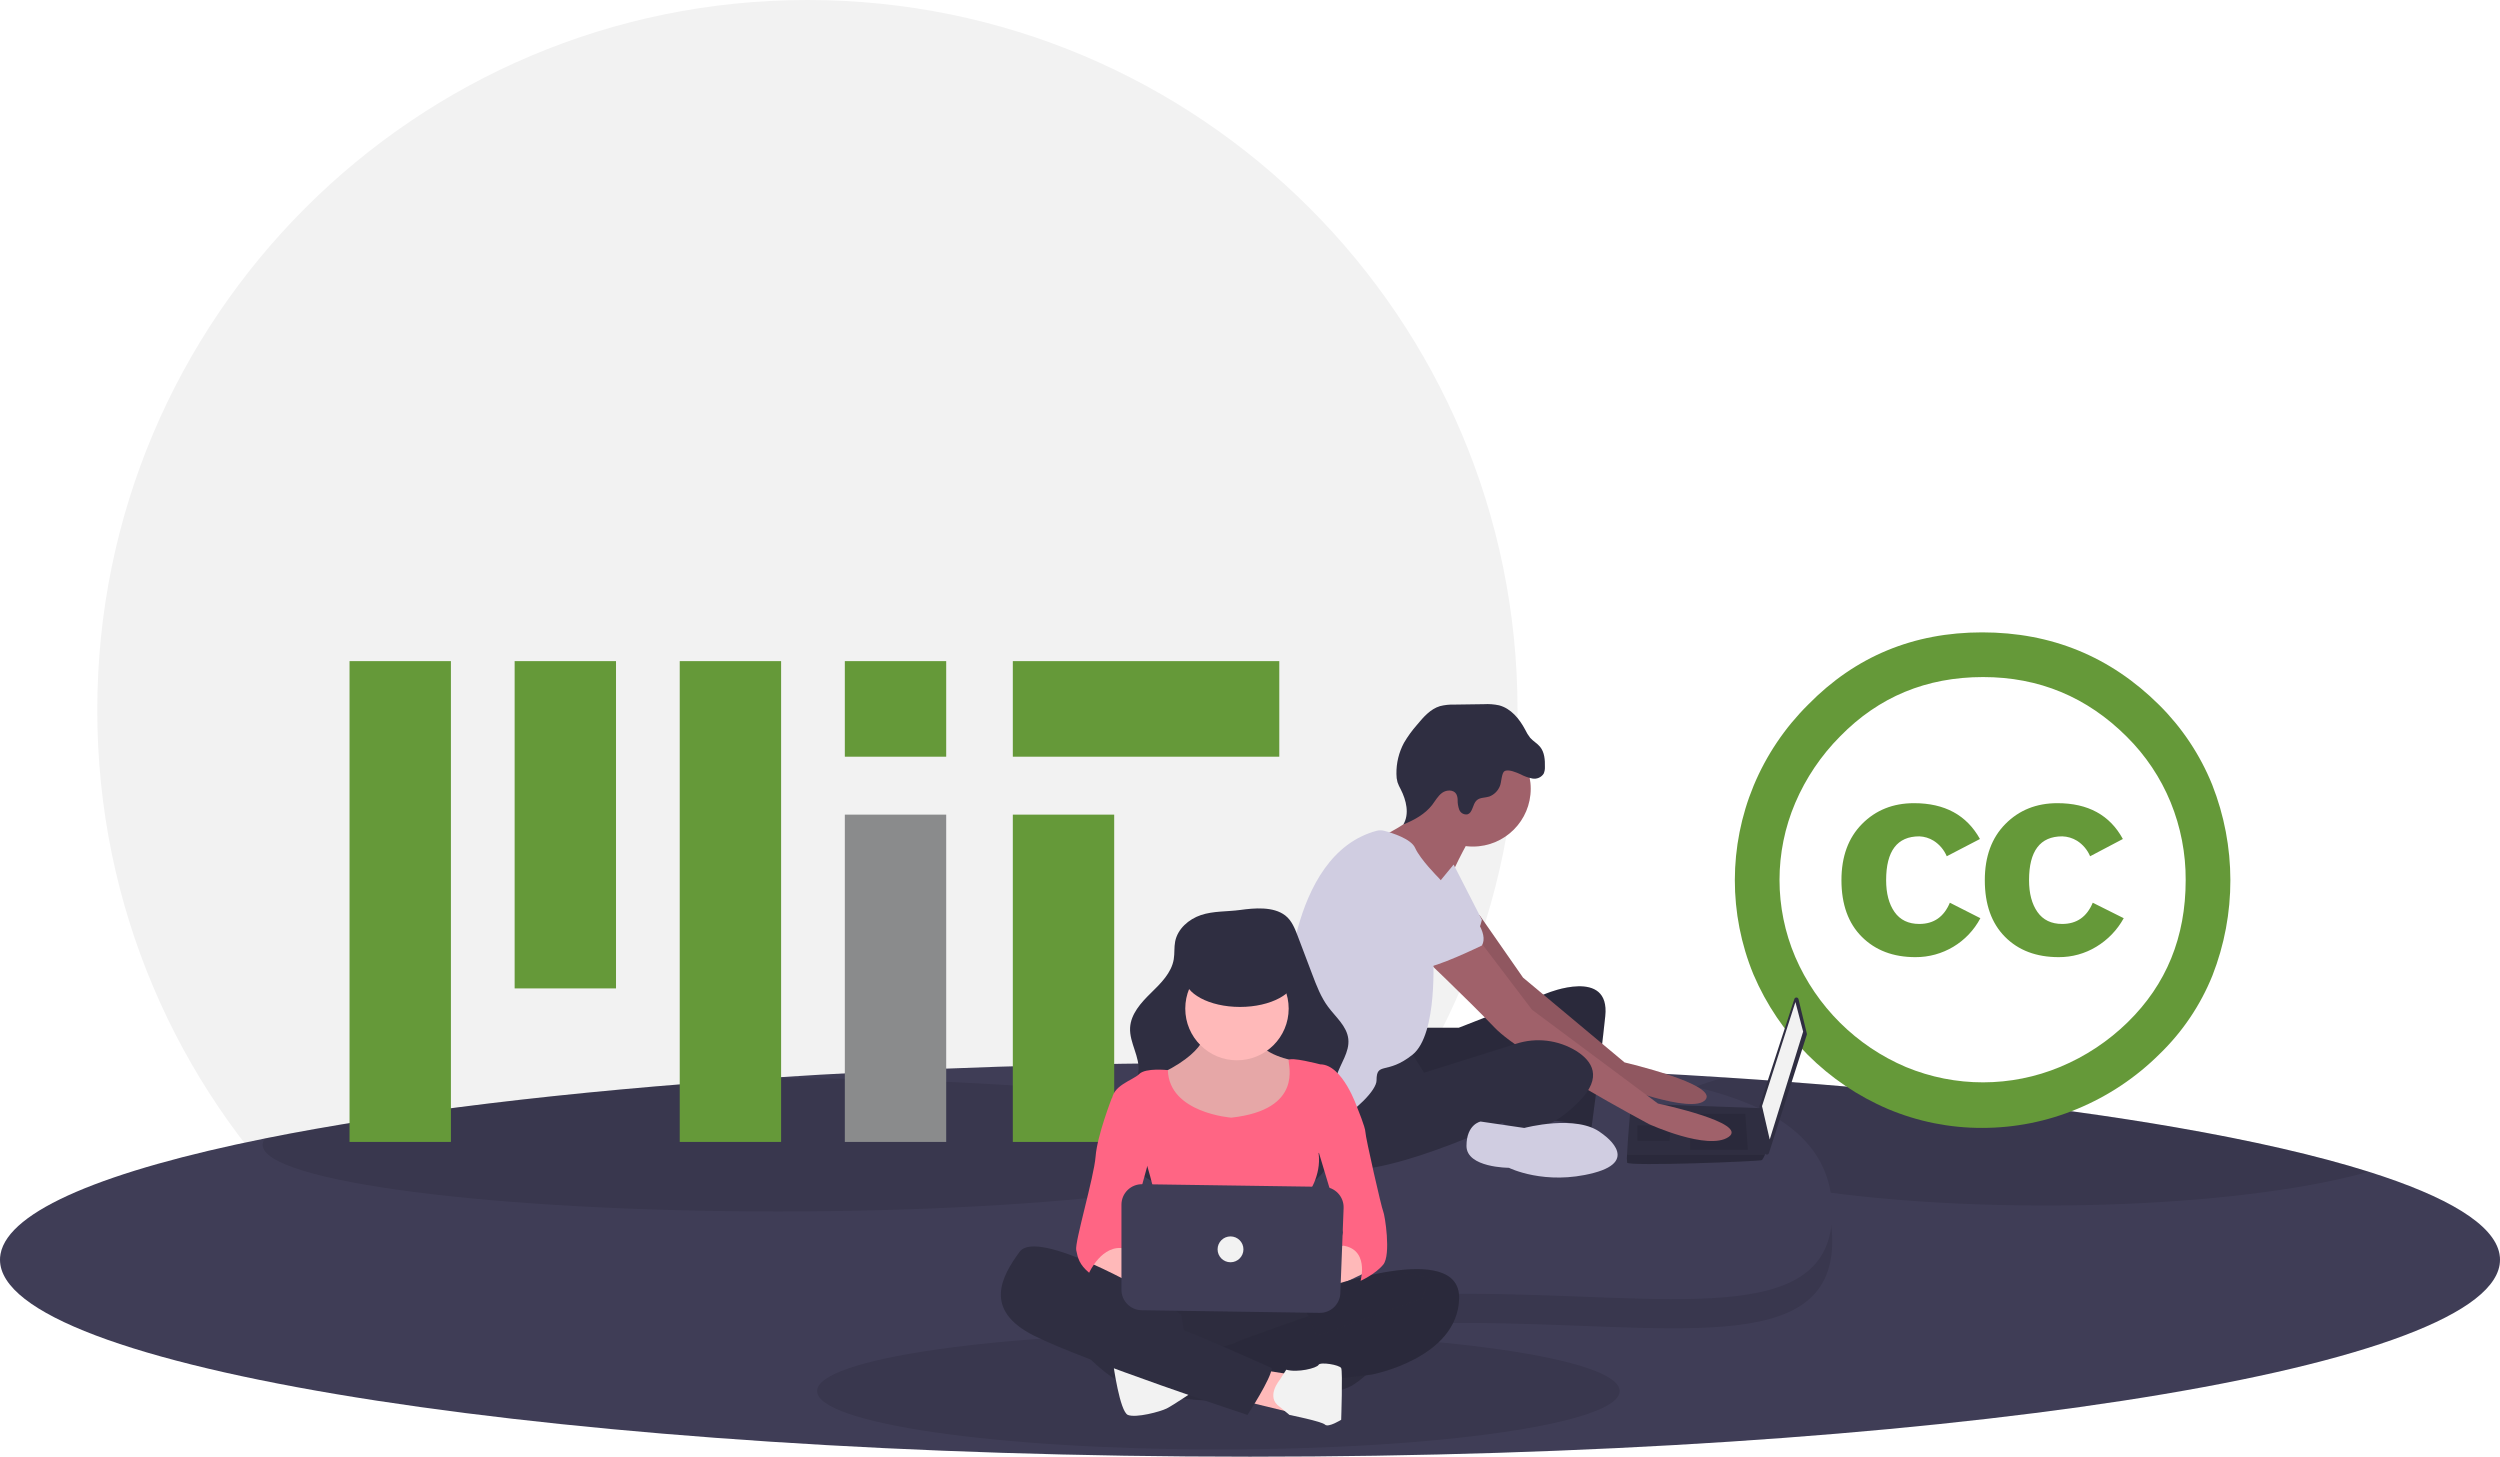
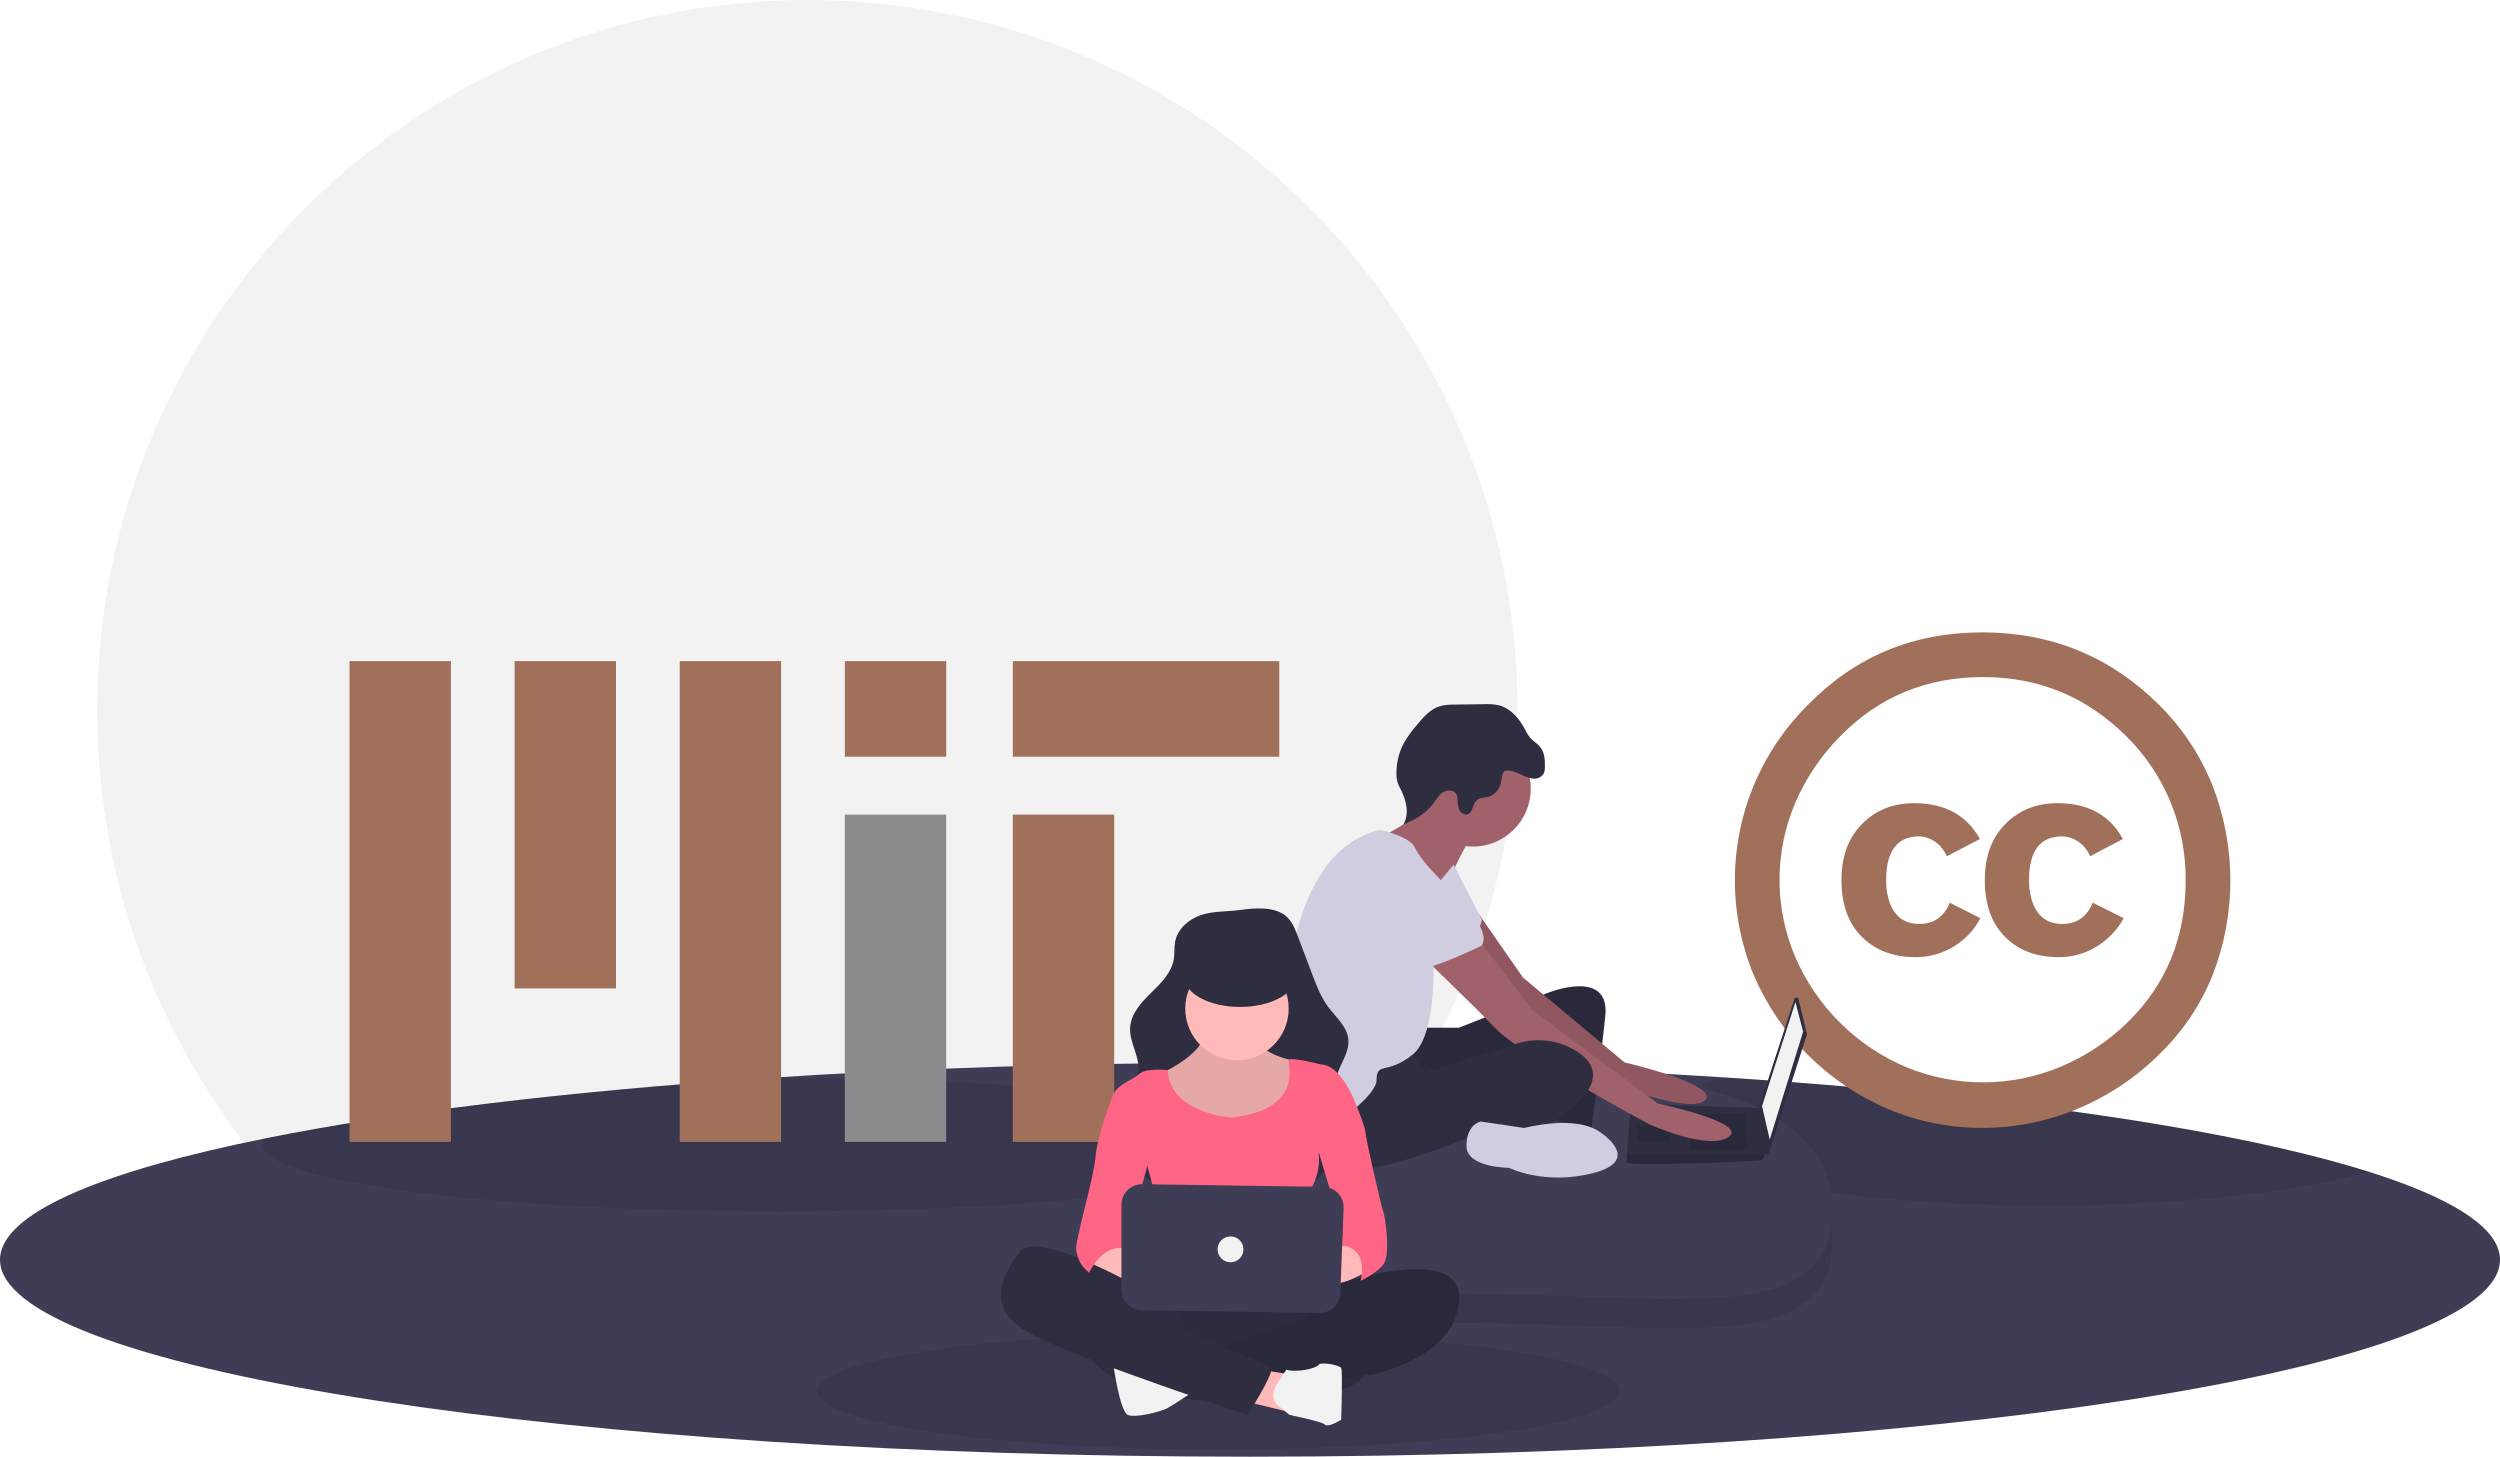
<svg xmlns="http://www.w3.org/2000/svg" id="a58ef234-55dd-4456-b368-278f056cc5c7" data-name="Layer 1" width="1028" height="598.997" viewBox="0 0 1028 598.997">
  <circle cx="332.005" cy="292.004" r="292.004" fill="#f2f2f2" />
  <path d="M1114,668.499a13.69,13.69,0,0,1-.17,2.12c-7.14,43.76-234.46,78.88-513.83,78.88s-506.69-35.12-513.83-78.88a13.675,13.675,0,0,1-.17-2.12c0-.2,0-.41.02-.61,0-.11.01-.21.01-.32a.489.489,0,0,0,.01-.12c.04-.45.1-.88.18-1.32,3.26-17.89,43.35-34.33,108.74-47.5,53.48-10.77,123.89-19.36,204.93-24.76,61.5-4.1,129.12-6.37,200.11-6.37,57.12,0,112.06,1.47,163.38,4.17h.02q16.11.855,31.74,1.87c71.33,4.62,134.63,11.69,185.63,20.54,31.37,5.45,58.1,11.58,79.19,18.22h.01c32.46,10.23,51.6,21.7,53.81,33.83.08.44.14.87.18,1.32a.487.487,0,0,0,.01.12c0,.11.01.21.01.32C1114,668.089,1114,668.299,1114,668.499Z" transform="translate(-86 -150.5013)" fill="#3f3d56" />
  <ellipse cx="501" cy="571.997" rx="165" ry="24" opacity="0.1" />
  <path d="M1059.96,632.299c-5.77,1.65-12.27,3.18-19.4,4.58-29.36,5.78-69.42,9.33-113.53,9.33-49.28,0-93.45-4.43-123.38-11.44-24.84-5.82-39.88-13.39-39.88-21.7,0-7.3,11.64-14.06,31.37-19.53,71.33,4.62,134.63,11.69,185.63,20.54C1012.14,619.529,1038.87,625.659,1059.96,632.299Z" transform="translate(-86 -150.5013)" opacity="0.1" />
  <path d="M618,621.249c0,15.13-94.92,27.4-212,27.4s-212-12.27-212-27.4a4.372,4.372,0,0,1,.96-2.62c53.48-10.77,123.89-19.36,204.93-24.76q3.045-.015,6.11-.01C523.08,593.859,618,606.119,618,621.249Z" transform="translate(-86 -150.5013)" opacity="0.1" />
-   <rect x="416.472" y="334.975" width="41.685" height="134.584" fill="#659939" />
-   <rect x="279.506" y="271.851" width="41.685" height="197.708" fill="#659939" />
-   <rect x="143.73" y="271.851" width="41.685" height="197.708" fill="#659939" />
-   <rect x="211.618" y="271.851" width="41.685" height="134.584" fill="#659939" />
-   <rect x="347.393" y="271.851" width="41.685" height="39.303" fill="#659939" />
+   <rect x="416.472" y="334.975" width="41.685" height="134.584" fill="#a0705b" />
+   <rect x="279.506" y="271.851" width="41.685" height="197.708" fill="#a0705b" />
+   <rect x="143.73" y="271.851" width="41.685" height="197.708" fill="#a0705b" />
+   <rect x="211.618" y="271.851" width="41.685" height="134.584" fill="#a0705b" />
+   <rect x="347.393" y="271.851" width="41.685" height="39.303" fill="#a0705b" />
  <rect x="347.393" y="334.975" width="41.685" height="134.584" fill="#8a8b8c" />
-   <rect x="416.472" y="271.851" width="109.573" height="39.303" fill="#659939" />
-   <path d="M901.062,410.53q42.748,0,72.774,29.839A97.983,97.983,0,0,1,995.668,473.208a107.346,107.346,0,0,1,.096,78.409,93.533,93.533,0,0,1-21.739,32.294,104.704,104.704,0,0,1-33.841,22.561,101.425,101.425,0,0,1-39.114,7.823,99.015,99.015,0,0,1-38.662-7.734A104.845,104.845,0,0,1,807.007,551.165a101.764,101.764,0,0,1,.089-77.594A102.307,102.307,0,0,1,829.565,440.185Q858.674,410.537,901.062,410.53Zm.369,18.377q-34.93,0-58.768,24.379A87.595,87.595,0,0,0,824.197,480.668a80.789,80.789,0,0,0,0,63.311,86.249,86.249,0,0,0,45.577,45.31,82.687,82.687,0,0,0,63.41-.089,87.995,87.995,0,0,0,27.741-18.374q23.831-23.287,23.828-58.405a83.659,83.659,0,0,0-6.186-32.02,81.465,81.465,0,0,0-18.002-26.929Q935.989,428.909,901.431,428.908Zm-1.277,66.591-13.649,7.097a14.006,14.006,0,0,0-5.365-6.368,12.087,12.087,0,0,0-5.916-1.818q-13.64,0-13.646,18.011,0,8.186,3.454,13.095,3.458,4.914,10.192,4.916,8.916,0,12.557-8.733l12.551,6.368a29.99,29.99,0,0,1-26.745,16.012q-13.644,0-22.016-8.37-8.367-8.367-8.367-23.284,0-14.557,8.46-23.105,8.458-8.549,21.38-8.552Q891.97,480.757,900.155,495.498Zm58.765,0-13.465,7.097a13.992,13.992,0,0,0-5.368-6.368,12.373,12.373,0,0,0-6.094-1.818q-13.644,0-13.649,18.011,0,8.186,3.458,13.095,3.453,4.914,10.192,4.916,8.907,0,12.548-8.733l12.735,6.368a31.277,31.277,0,0,1-11.274,11.736,29.398,29.398,0,0,1-15.464,4.276q-13.831,0-22.099-8.37-8.291-8.367-8.284-23.284,0-14.557,8.463-23.105,8.453-8.549,21.373-8.552Q950.912,480.757,958.919,495.498Z" transform="translate(-86 -150.5013)" fill="#659939" />
+   <rect x="416.472" y="271.851" width="109.573" height="39.303" fill="#a0705b" />
+   <path d="M901.062,410.53q42.748,0,72.774,29.839A97.983,97.983,0,0,1,995.668,473.208a107.346,107.346,0,0,1,.096,78.409,93.533,93.533,0,0,1-21.739,32.294,104.704,104.704,0,0,1-33.841,22.561,101.425,101.425,0,0,1-39.114,7.823,99.015,99.015,0,0,1-38.662-7.734A104.845,104.845,0,0,1,807.007,551.165a101.764,101.764,0,0,1,.089-77.594A102.307,102.307,0,0,1,829.565,440.185Q858.674,410.537,901.062,410.53Zm.369,18.377q-34.93,0-58.768,24.379A87.595,87.595,0,0,0,824.197,480.668a80.789,80.789,0,0,0,0,63.311,86.249,86.249,0,0,0,45.577,45.31,82.687,82.687,0,0,0,63.41-.089,87.995,87.995,0,0,0,27.741-18.374q23.831-23.287,23.828-58.405a83.659,83.659,0,0,0-6.186-32.02,81.465,81.465,0,0,0-18.002-26.929Q935.989,428.909,901.431,428.908Zm-1.277,66.591-13.649,7.097a14.006,14.006,0,0,0-5.365-6.368,12.087,12.087,0,0,0-5.916-1.818q-13.64,0-13.646,18.011,0,8.186,3.454,13.095,3.458,4.914,10.192,4.916,8.916,0,12.557-8.733l12.551,6.368a29.99,29.99,0,0,1-26.745,16.012q-13.644,0-22.016-8.37-8.367-8.367-8.367-23.284,0-14.557,8.46-23.105,8.458-8.549,21.38-8.552Q891.97,480.757,900.155,495.498Zm58.765,0-13.465,7.097a13.992,13.992,0,0,0-5.368-6.368,12.373,12.373,0,0,0-6.094-1.818q-13.644,0-13.649,18.011,0,8.186,3.458,13.095,3.453,4.914,10.192,4.916,8.907,0,12.548-8.733l12.735,6.368a31.277,31.277,0,0,1-11.274,11.736,29.398,29.398,0,0,1-15.464,4.276q-13.831,0-22.099-8.37-8.291-8.367-8.284-23.284,0-14.557,8.463-23.105,8.453-8.549,21.373-8.552Q950.912,480.757,958.919,495.498Z" transform="translate(-86 -150.5013)" fill="#a0705b" />
  <path d="M839.417,660.837c0,48.737-67.934,33.663-151.113,33.663s-150.104,15.075-150.104-33.663,67.925-59.337,151.104-59.337S839.417,612.099,839.417,660.837Z" transform="translate(-86 -150.5013)" opacity="0.1" />
  <path d="M839.417,648.837c0,48.737-67.934,33.663-151.113,33.663s-150.104,15.075-150.104-33.663,67.925-59.337,151.104-59.337S839.417,600.099,839.417,648.837Z" transform="translate(-86 -150.5013)" fill="#3f3d56" />
  <path d="M825.542,561.343l3.434,14.164a.885.885,0,0,1-.017.478l-15.575,48.673a.885.885,0,0,1-1.722-.17l-2.155-18.961a.885.885,0,0,1,.038-.374l14.297-43.876A.885.885,0,0,1,825.542,561.343Z" transform="translate(-86 -150.5013)" fill="#2f2e41" />
  <polygon points="738.278 412.038 741.449 424.19 727.711 468.572 724.541 454.835 738.278 412.038" fill="#f2f2f2" />
  <path d="M755.064,628.584c.528,1.585,54.949-.528,55.477-1.057a11.469,11.469,0,0,0,1.162-2.113c.497-1.057.951-2.113.951-2.113l-2.113-17.108L756.649,604.279s-1.347,14.498-1.622,21.134A15.853,15.853,0,0,0,755.064,628.584Z" transform="translate(-86 -150.5013)" fill="#2f2e41" />
  <polygon points="717.673 458.005 718.729 472.799 694.953 472.799 694.953 458.005 717.673 458.005" opacity="0.1" />
  <polygon points="687.028 462.76 687.17 462.732 686.5 469.1 673.291 469.1 673.291 462.76 687.028 462.76" opacity="0.1" />
  <path d="M755.064,628.584c.528,1.585,54.949-.528,55.477-1.057a11.469,11.469,0,0,0,1.162-2.113H755.027A15.853,15.853,0,0,0,755.064,628.584Z" transform="translate(-86 -150.5013)" opacity="0.1" />
  <path d="M671.055,573.106h14.794l36.457-14.266s25.889-10.567,23.776,9.51S740.27,615.375,740.27,615.375s-11.624-5.284-17.964-3.698-2.113-32.23-2.113-32.23-51.779,24.833-56.534,21.663-5.812-25.361-5.812-25.361Z" transform="translate(-86 -150.5013)" fill="#2f2e41" />
  <path d="M671.055,573.106h14.794l36.457-14.266s25.889-10.567,23.776,9.51S740.27,615.375,740.27,615.375s-11.624-5.284-17.964-3.698-2.113-32.23-2.113-32.23-51.779,24.833-56.534,21.663-5.812-25.361-5.812-25.361Z" transform="translate(-86 -150.5013)" opacity="0.1" />
  <path d="M694.363,526.777l17.904,25.723,41.74,34.871s38.57,8.982,33.286,15.322-37.513-6.34-37.513-6.34S701.7,561.483,700.115,558.841s-19.021-27.474-19.021-27.474Z" transform="translate(-86 -150.5013)" fill="#a0616a" />
  <path d="M694.363,526.777l17.904,25.723,41.74,34.871s38.57,8.982,33.286,15.322-37.513-6.34-37.513-6.34S701.7,561.483,700.115,558.841s-19.021-27.474-19.021-27.474Z" transform="translate(-86 -150.5013)" opacity="0.1" />
  <circle cx="605.661" cy="324.331" r="23.776" fill="#a0616a" />
  <path d="M690.076,495.967s-7.925,13.737-9.51,21.134-23.776-14.794-23.776-14.794l-2.906-7.661s20.87-9.775,19.285-17.7S690.076,495.967,690.076,495.967Z" transform="translate(-86 -150.5013)" fill="#a0616a" />
  <path d="M683.736,506.005l11.624,22.719s-2.642,11.095-6.869,12.152-22.191-13.737-22.191-13.737Z" transform="translate(-86 -150.5013)" fill="#d0cde1" />
  <path d="M694.303,537.178l21.663,28.531,51.779,38.57s37.513,7.925,29.06,13.737-32.758-5.284-32.758-5.284-52.307-28.003-63.403-39.627-31.701-31.173-31.701-31.173Z" transform="translate(-86 -150.5013)" fill="#a0616a" />
  <path d="M665.244,581.56l6.34,10.039,37.839-11.905a29.751,29.751,0,0,1,24.771,2.989c6.604,4.161,10.831,10.765,1.321,20.54-19.021,19.549-31.701,8.982-31.701,8.982s-63.931,30.116-74.498,15.322-11.095-22.191-11.095-22.191S658.903,579.975,665.244,581.56Z" transform="translate(-86 -150.5013)" fill="#2f2e41" />
  <path d="M744.497,616.432s16.907,11.095-3.17,16.379-34.871-2.113-34.871-2.113-17.436,0-17.436-8.982,5.812-10.039,5.812-10.039l17.964,2.642S734.458,608.506,744.497,616.432Z" transform="translate(-86 -150.5013)" fill="#d0cde1" />
  <path d="M711.166,468.851a17.728,17.728,0,0,0,4.982,1.785,4.548,4.548,0,0,0,4.595-1.969,6.181,6.181,0,0,0,.522-2.795c.064-2.901-.146-6.038-1.985-8.283-1.17-1.429-2.878-2.33-4.089-3.724a17.598,17.598,0,0,1-2.067-3.378c-2.356-4.424-5.843-8.676-10.69-9.951a23.183,23.183,0,0,0-6.24-.477l-12.206.172a21.251,21.251,0,0,0-5.872.632c-3.929,1.188-6.789,4.492-9.409,7.651a47.851,47.851,0,0,0-5.396,7.448,26.133,26.133,0,0,0-3.098,12.804,11.98,11.98,0,0,0,.439,3.388,18.801,18.801,0,0,0,1.332,2.925c2.289,4.496,3.648,10.112,1.07,14.449,4.478-1.829,8.909-4.228,11.863-8.058,1.321-1.714,2.358-3.72,4.119-4.977s4.631-1.367,5.761.479a5.163,5.163,0,0,1,.583,2.418,11.084,11.084,0,0,0,.668,4.081,3.058,3.058,0,0,0,3.322,1.896c2.3-.648,2.08-4.179,3.852-5.782,1.346-1.218,3.422-.985,5.15-1.538a7.643,7.643,0,0,0,4.387-4.321c.655-1.468.645-5.31,1.884-6.105C706.194,466.625,709.726,468.21,711.166,468.851Z" transform="translate(-86 -150.5013)" fill="#2f2e41" />
  <path d="M651.996,492.139a6.271,6.271,0,0,1,3.264.008c3.392.911,10.995,3.321,12.625,6.989,2.113,4.755,9.51,12.152,9.51,12.152s10.039,10.039,7.925,16.907-10.039,14.794-10.039,14.794,2.113,32.758-8.454,41.212-14.794,2.642-14.794,10.567-32.758,32.758-39.098,17.436c0,0,3.17-28.531,2.113-38.57C614.008,563.741,615.533,502.011,651.996,492.139Z" transform="translate(-86 -150.5013)" fill="#d0cde1" />
  <path d="M668.942,505.477s32.23,23.776,26.418,33.815c0,0-19.549,9.51-23.776,8.982s-20.606-19.021-24.833-20.606S640.411,497.552,668.942,505.477Z" transform="translate(-86 -150.5013)" fill="#d0cde1" />
  <path d="M579.811,526.783c-5.013,1.693-9.554,5.652-10.58,10.843-.476,2.406-.184,4.907-.585,7.327-.929,5.612-5.334,9.897-9.396,13.878s-8.258,8.606-8.555,14.286c-.325,6.22,4.186,12.047,3.406,18.226-.907,7.179-8.489,11.831-10.364,18.82-1.252,4.667.282,9.694,2.805,13.815,4.809,7.852,13.028,13.183,21.781,16.041s18.075,3.459,27.282,3.556c11.211.117,23.383-.845,31.806-8.244a25.48,25.48,0,0,0,8.459-16.588c.8-8.571-2.777-17.426-.31-25.673,1.553-5.19,5.447-9.93,4.866-15.316-.568-5.266-5.168-8.999-8.323-13.253-2.946-3.972-4.734-8.663-6.486-13.288l-5.995-15.824c-1.178-3.111-2.473-6.382-5.099-8.424-4.917-3.822-12.822-3.071-18.572-2.283C590.619,525.412,584.94,525.051,579.811,526.783Z" transform="translate(-86 -150.5013)" fill="#2f2e41" />
  <path d="M581.688,572.877s2.657,8.637-17.274,18.602,1.993,20.595,1.993,20.595l23.253,5.315s23.917-3.322,26.575-7.308,7.308-17.274,5.979-19.267a31.061,31.061,0,0,0-3.322-3.986s-15.945-2.657-15.281-9.966S581.688,572.877,581.688,572.877Z" transform="translate(-86 -150.5013)" fill="#ffb9b9" />
  <path d="M581.688,572.877s2.657,8.637-17.274,18.602,1.993,20.595,1.993,20.595l23.253,5.315s23.917-3.322,26.575-7.308,7.308-17.274,5.979-19.267a31.061,31.061,0,0,0-3.322-3.986s-15.945-2.657-15.281-9.966S581.688,572.877,581.688,572.877Z" transform="translate(-86 -150.5013)" opacity="0.1" />
  <circle cx="508.643" cy="414.736" r="21.26" fill="#ffb9b9" />
  <path d="M592.318,610.082s-25.604-1.872-26.089-19.539c0,0-9.122-1.057-11.78,1.601s-11.294,4.651-11.294,11.294,14.616,26.575,14.616,26.575,7.972,26.575,4.651,31.225-3.986,16.609-3.986,16.609,33.218-2.657,38.533,0,26.575,2.657,27.904,0-1.329-35.876-1.329-35.876,5.979-7.972,4.651-17.274L644.139,606.096s-5.979-17.938-15.281-17.938c0,0-12.623-3.322-12.955-1.661S622.215,606.76,592.318,610.082Z" transform="translate(-86 -150.5013)" fill="#ff6584" />
  <path d="M532.525,668.547s5.979,9.301,21.26,11.294,17.938-3.322,16.609-4.651-17.274-7.308-17.274-7.308l-9.301-7.308Z" transform="translate(-86 -150.5013)" fill="#ffb9b9" />
  <path d="M641.481,660.574l-17.274,9.966s-22.589-1.329-13.952,5.315,24.582,3.986,24.582,3.986l15.281-7.308Z" transform="translate(-86 -150.5013)" fill="#ffb9b9" />
  <path d="M555.113,677.848s-15.945,39.198,3.322,45.177,72.416,4.651,84.375-3.322,15.281-18.602,13.287-21.924-15.281-12.623-24.582-13.287S555.113,677.848,555.113,677.848Z" transform="translate(-86 -150.5013)" fill="#2f2e41" />
  <path d="M555.113,677.848s-15.945,39.198,3.322,45.177,72.416,4.651,84.375-3.322,15.281-18.602,13.287-21.924-15.281-12.623-24.582-13.287S555.113,677.848,555.113,677.848Z" transform="translate(-86 -150.5013)" opacity="0.05" />
  <path d="M630.378,680.283s56.281-20.373,55.617,4.208-35.876,31.225-35.876,31.225l-10.63,1.329-58.465,1.993s1.993-10.63-2.657-11.959c0,0,15.281-3.986,15.945-4.651s38.533-13.952,41.191-14.616,10.63-5.979,16.609-5.315c0,0,6.644-5.315,13.952-3.986l-20.595,1.329Z" transform="translate(-86 -150.5013)" fill="#2f2e41" />
  <path d="M630.378,680.283s56.281-20.373,55.617,4.208-35.876,31.225-35.876,31.225l-10.63,1.329-58.465,1.993s1.993-10.63-2.657-11.959c0,0,15.281-3.986,15.945-4.651s38.533-13.952,41.191-14.616,10.63-5.979,16.609-5.315c0,0,6.644-5.315,13.952-3.986l-20.595,1.329Z" transform="translate(-86 -150.5013)" opacity="0.1" />
  <polygon points="534.434 533.081 541.53 549.271 584.714 533.99 588.036 525.354 576.741 523.36 554.035 527.347 544.187 530.004 534.434 533.081" fill="#2f2e41" />
  <polygon points="534.434 533.081 541.53 549.271 584.714 533.99 588.036 525.354 576.741 523.36 554.035 527.347 544.187 530.004 534.434 533.081" opacity="0.1" />
  <path d="M528.538,703.094s12.623,15.945,27.239,19.931,22.589-1.329,22.589-1.329L573.716,703.094l-1.993-11.959L563.086,685.156l-17.274-7.972-20.595-6.644s-8.637-1.329-8.637,0,7.972,21.26,7.972,21.26Z" transform="translate(-86 -150.5013)" fill="#2f2e41" />
  <path d="M543.819,711.731s2.657,19.267,5.979,20.595,13.287-1.329,15.945-2.657,11.691-7.459,11.691-7.459S545.812,710.402,543.819,711.731Z" transform="translate(-86 -150.5013)" fill="#f2f2f2" />
  <polygon points="518.277 563.223 530.9 565.216 529.571 580.496 511.964 576.22 518.277 563.223" fill="#ffb9b9" />
  <path d="M612.186,717.977s-5.916,7.042.063,11.028l3.986,3.322s13.287,2.657,14.616,3.986,6.644-1.993,6.644-1.993.664-19.931,0-21.26-8.637-2.657-9.301-1.329-8.637,3.322-13.287,1.993Z" transform="translate(-86 -150.5013)" fill="#f2f2f2" />
  <path d="M559.099,682.499s-46.506-27.239-53.814-17.274-15.281,23.917,5.979,34.547,87.697,32.554,87.697,32.554,9.966-15.281,9.966-19.267c0,0-35.212-15.945-41.191-17.274s-29.897-16.609-33.219-17.938-7.972-5.315-7.972-5.315Z" transform="translate(-86 -150.5013)" fill="#2f2e41" />
  <path d="M545.812,600.117l-2.657,1.993s-5.979,15.281-6.644,23.917-8.637,35.212-7.972,38.533,1.329,5.979,5.315,9.301c0,0,5.315-11.959,14.616-9.966l11.294-41.191Z" transform="translate(-86 -150.5013)" fill="#ff6584" />
  <path d="M638.824,600.117l5.315,5.979s3.322,7.972,3.322,9.966,6.644,31.225,7.308,32.554,3.322,17.938,0,21.924-9.301,6.644-9.301,6.644,3.986-13.952-8.637-14.616l1.329-5.315-11.959-39.862Z" transform="translate(-86 -150.5013)" fill="#ff6584" />
  <path d="M547.141,645.858v34.995a8.413,8.413,0,0,0,8.289,8.413l73.185,1.084a8.413,8.413,0,0,0,8.532-8.089l1.346-34.999a8.413,8.413,0,0,0-8.285-8.736l-74.531-1.08A8.413,8.413,0,0,0,547.141,645.858Z" transform="translate(-86 -150.5013)" fill="#3f3d56" />
  <ellipse cx="509.89" cy="401.732" rx="22.884" ry="12.322" fill="#2f2e41" />
  <circle cx="505.986" cy="513.727" r="5.315" fill="#f2f2f2" />
</svg>
